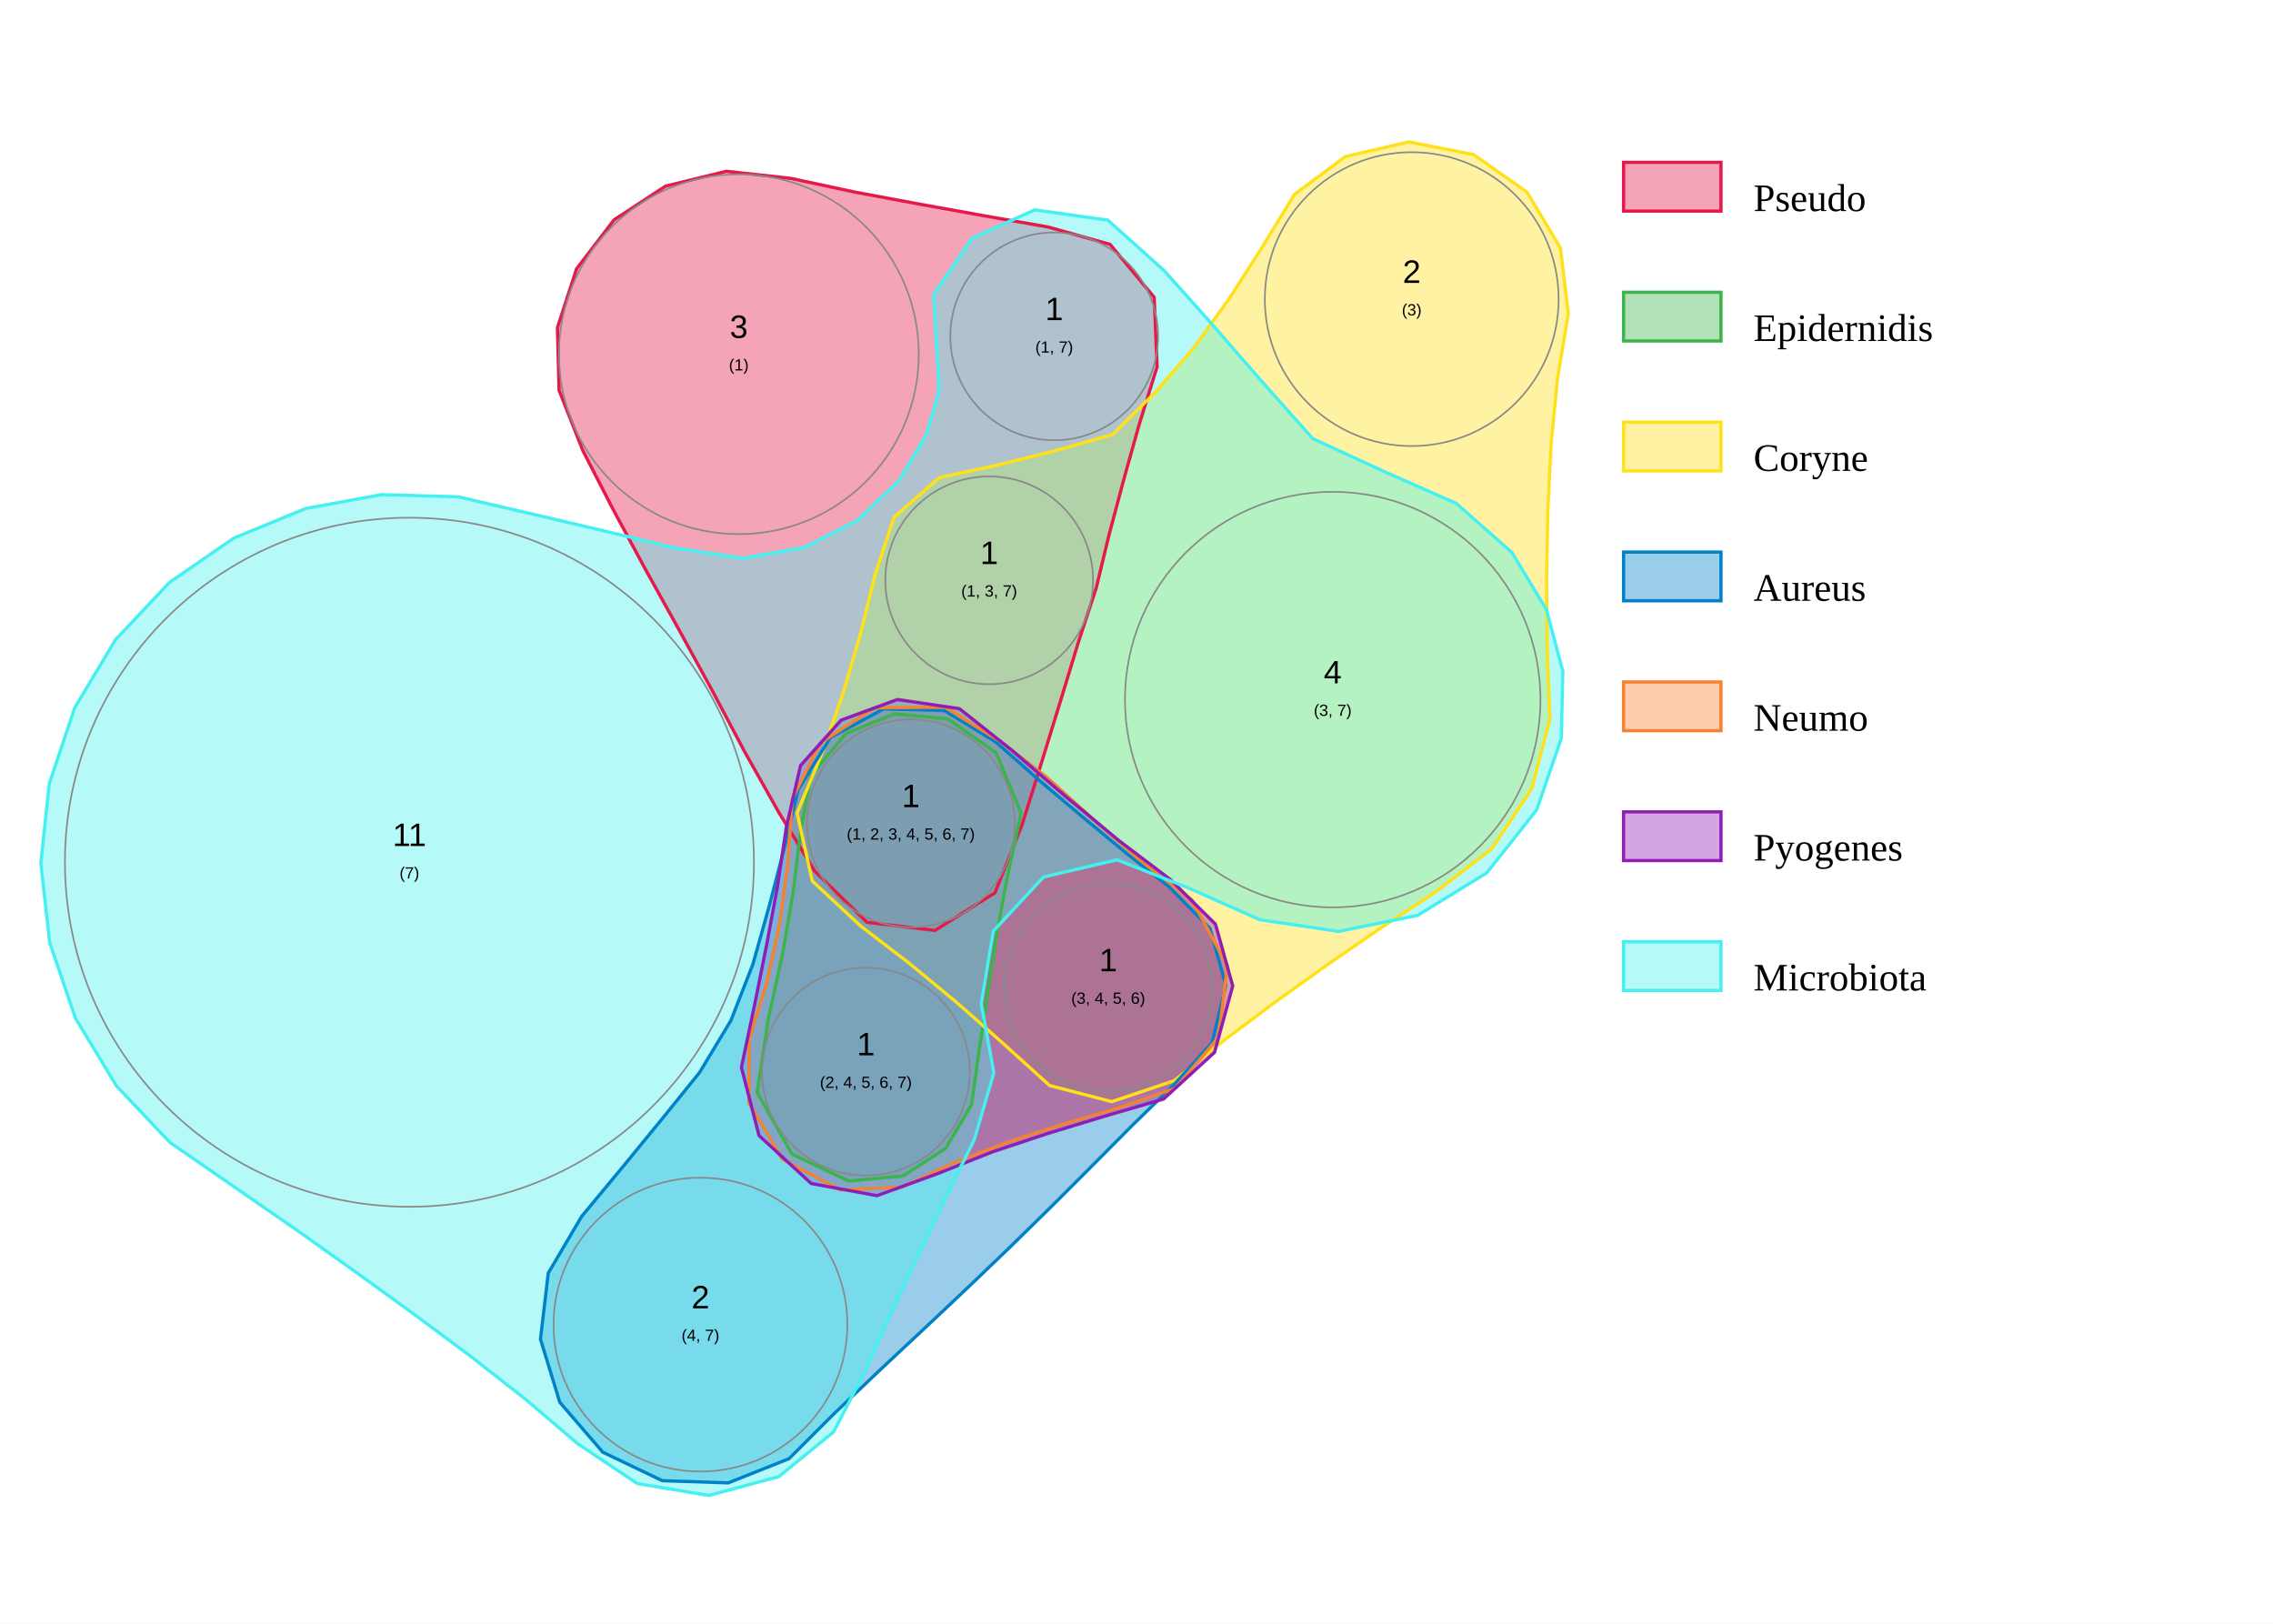
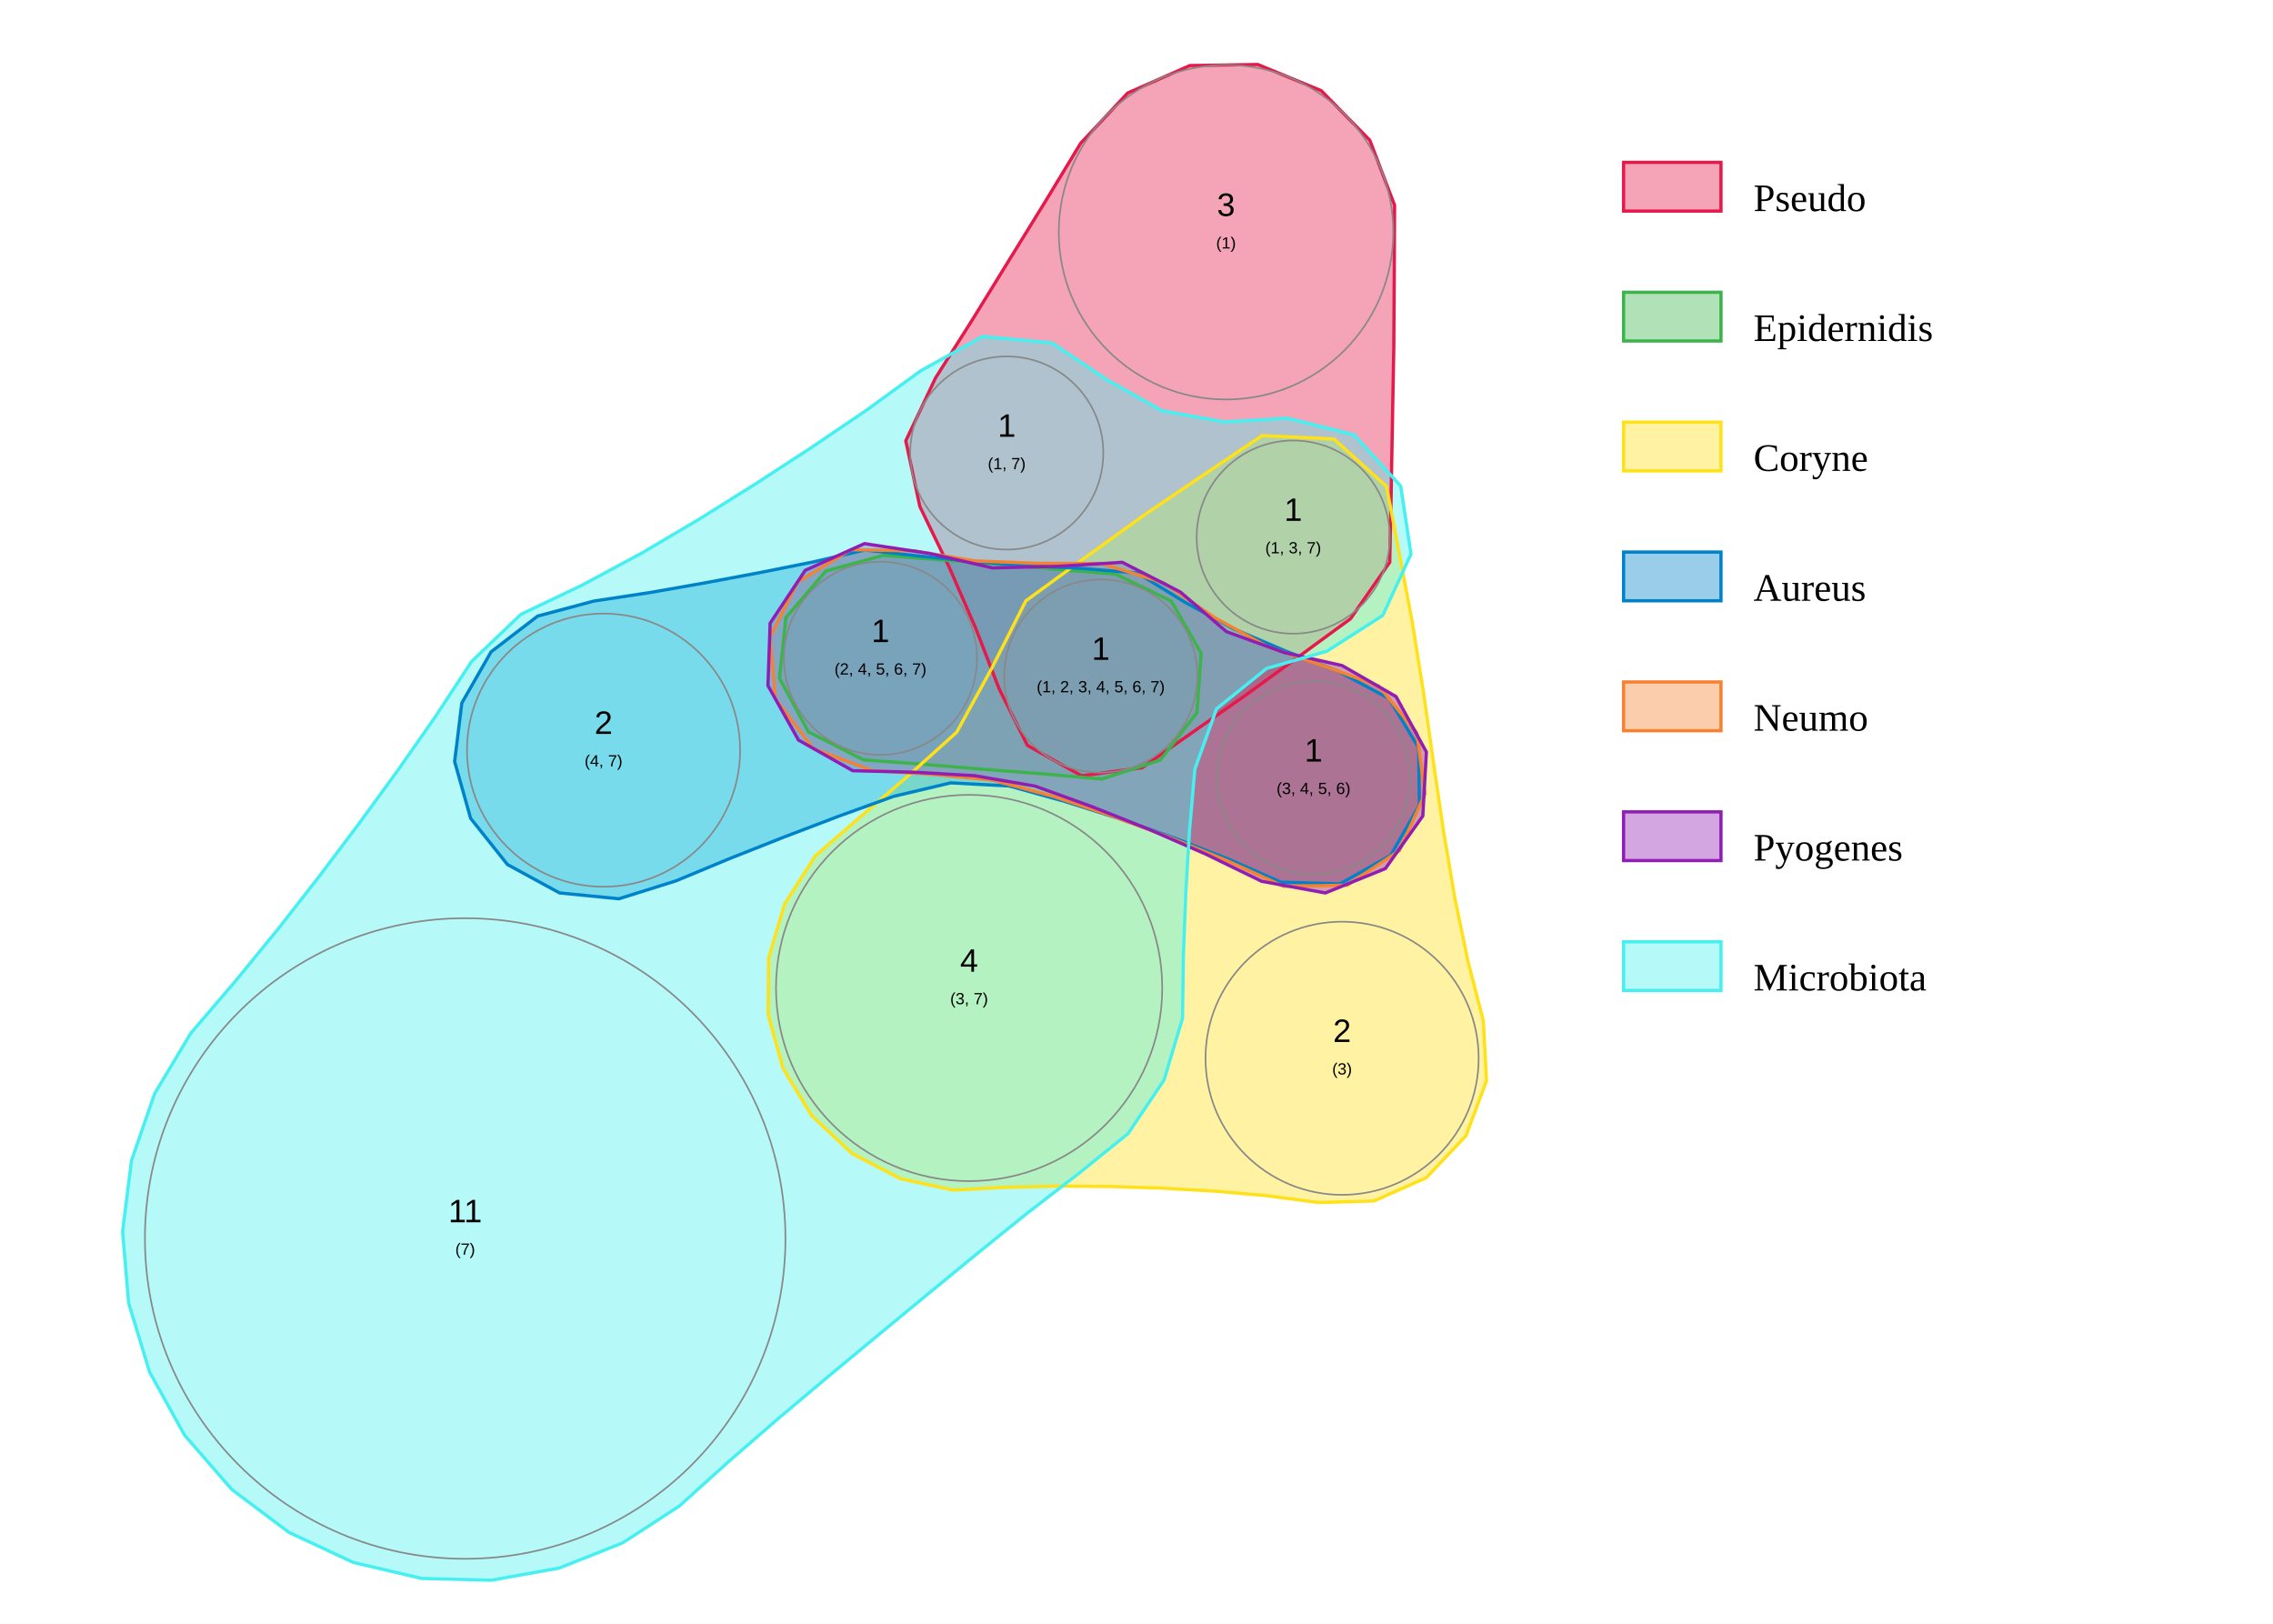
<svg xmlns="http://www.w3.org/2000/svg" xmlns:xlink="http://www.w3.org/1999/xlink" viewBox="0 0 700 500">
  <defs>
    <style type="text/css">
  .borderLine {
	   stroke: none;
	   fill-opacity: 0.4;
  }
  .outLine {
	   stroke-width: 1;
	   fill: none;
  }
  .circle {
	   stroke: #888888;
	   stroke-width: 0.5;
	   fill: none;
    pointer-events: all;
  }
  .spcircle {
	   stroke: #FF2222;
	   stroke-width: 1;
	   fill: none;
    pointer-events: all;
  }
  .tLabel {
	   font-family: Arial;
    pointer-events: none;
	   font-size: 14px;
	   text-anchor: middle;
	   alignment-baseline: central;
  }
  .nLabel {
	   font-family: Arial;
    pointer-events: none;
	   font-size: 10px;
	   text-anchor: middle;
	   alignment-baseline: central;
  }
  .belong {
	   font-family: Arial;
    pointer-events: none;
	   font-size: 5px;
	   text-anchor: middle;
	   alignment-baseline: central;
  }
  .p0{
    stroke: none;
    fill: #e6194b;
  }
  .q0{
    fill: none;
    stroke: #e6194b;
  }
  .p1{
    stroke: none;
    fill: #3cb44b;
  }
  .q1{
    fill: none;
    stroke: #3cb44b;
  }
  .p2{
    stroke: none;
    fill: #ffe119;
  }
  .q2{
    fill: none;
    stroke: #ffe119;
  }
  .p3{
    stroke: none;
    fill: #0082c8;
  }
  .q3{
    fill: none;
    stroke: #0082c8;
  }
  .p4{
    stroke: none;
    fill: #f58231;
  }
  .q4{
    fill: none;
    stroke: #f58231;
  }
  .p5{
    stroke: none;
    fill: #911eb4;
  }
  .q5{
    fill: none;
    stroke: #911eb4;
  }
  .p6{
    stroke: none;
    fill: #46f0f0;
  }
  .q6{
    fill: none;
    stroke: #46f0f0;
  }

</style>
    <symbol id="bl0">
-       <path d="M 171.67 100.87 L 172.18 120.21 L 179.52 138.80 L 188.79 156.83 L 198.66 175.12 L 208.94 193.63 L 219.24 212.46 L 229.37 231.57 L 239.92 250.29 L 250.94 268.31 L 267.00 284.01 L 287.92 286.51 L 306.41 274.92 L 314.82 253.79 L 321.25 233.22 L 326.97 214.64 L 332.17 197.54 L 337.59 181.09 L 341.58 164.56 L 346.03 147.86 L 350.80 130.81 L 356.35 112.94 L 355.44 91.55 L 341.87 75.25 L 322.73 69.89 L 302.90 66.41 L 283.06 62.84 L 263.25 59.15 L 243.57 54.93 L 223.69 52.74 L 204.96 57.31 L 189.10 67.71 L 177.57 82.76 Z" />
+       <path d="M 321.88 62.12 L 310.71 80.21 L 299.49 98.41 L 288.09 116.41 L 278.95 135.74 L 283.28 155.97 L 292.33 174.68 L 300.46 193.42 L 307.69 212.09 L 316.40 229.52 L 333.09 238.90 L 351.75 236.39 L 367.77 225.13 L 383.88 213.88 L 399.83 202.29 L 415.92 190.52 L 427.99 173.14 L 428.44 151.58 L 428.83 129.47 L 429.24 107.14 L 429.37 84.98 L 429.48 63.20 L 421.85 43.18 L 406.90 27.92 L 387.36 19.86 L 366.41 20.19 L 347.28 28.64 L 332.78 44.15 Z" />
    </symbol>
    <symbol id="bl1">
-       <path d="M 244.31 274.38 L 241.09 293.36 L 236.58 313.84 L 233.16 336.39 L 243.91 355.39 L 261.40 363.68 L 278.03 362.14 L 291.21 353.66 L 299.24 340.07 L 301.46 324.02 L 303.96 307.17 L 306.68 289.36 L 310.12 270.47 L 314.46 250.35 L 306.78 231.79 L 291.94 221.40 L 275.48 219.80 L 260.49 225.92 L 249.76 238.77 L 246.50 256.29 Z" />
+       <path d="M 289.35 172.37 L 272.03 171.02 L 254.33 175.83 L 242.03 190.16 L 240.04 208.84 L 248.94 225.35 L 265.89 233.99 L 283.98 235.32 L 302.31 236.84 L 320.91 238.28 L 339.37 239.89 L 357.36 234.03 L 368.62 219.46 L 369.92 201.18 L 360.71 185.08 L 343.55 176.80 L 325.20 175.31 L 307.03 173.70 Z" />
    </symbol>
    <symbol id="bl2">
-       <path d="M 414.29 48.23 L 398.62 59.89 L 388.74 76.10 L 378.56 91.95 L 367.68 107.09 L 355.61 120.98 L 342.63 133.81 L 324.94 138.81 L 307.15 143.22 L 289.26 147.06 L 275.30 159.28 L 269.50 176.91 L 265.17 194.52 L 259.97 212.40 L 253.57 230.92 L 245.48 250.33 L 250.13 271.27 L 264.97 285.09 L 280.12 296.70 L 294.86 308.90 L 309.13 321.49 L 323.23 334.26 L 342.39 339.23 L 361.63 332.77 L 376.87 320.41 L 392.67 308.60 L 408.77 297.08 L 425.24 285.73 L 442.39 274.49 L 459.46 261.32 L 471.68 242.96 L 477.30 221.56 L 476.45 199.78 L 476.29 178.35 L 476.67 157.29 L 477.68 136.66 L 479.67 116.42 L 482.98 96.57 L 480.56 76.39 L 470.26 59.18 L 453.84 47.61 L 433.92 43.70 Z" />
+       <path d="M 326.06 365.24 L 342.15 365.37 L 358.16 365.88 L 374.11 366.78 L 390.04 368.18 L 406.09 370.30 L 423.12 369.81 L 439.17 362.71 L 451.47 349.75 L 457.79 332.80 L 456.81 314.29 L 452.07 295.99 L 448.00 276.39 L 444.52 255.72 L 441.41 234.50 L 438.37 213.08 L 434.95 191.73 L 430.99 170.70 L 427.00 149.79 L 410.79 135.19 L 388.70 134.12 L 370.54 146.30 L 352.19 158.71 L 334.03 171.81 L 315.91 185.03 L 305.45 205.72 L 294.63 225.46 L 279.36 239.21 L 264.80 251.64 L 251.11 263.54 L 241.64 278.35 L 236.70 295.03 L 236.55 312.37 L 241.15 329.00 L 250.04 343.65 L 262.45 355.24 L 277.34 362.98 L 293.54 366.47 L 309.88 365.61 Z" />
    </symbol>
    <symbol id="bl3">
-       <path d="M 245.80 243.13 L 241.59 261.02 L 236.89 278.99 L 231.87 296.92 L 225.08 314.27 L 215.42 330.28 L 203.57 344.94 L 191.50 359.67 L 179.13 374.57 L 168.84 392.04 L 166.44 412.37 L 172.40 431.81 L 185.63 447.17 L 203.96 455.95 L 224.28 456.62 L 242.98 449.18 L 256.96 435.22 L 270.94 421.92 L 284.76 409.00 L 298.25 396.29 L 311.38 383.70 L 324.14 371.18 L 336.60 358.72 L 348.87 346.37 L 361.29 334.29 L 373.32 321.00 L 377.51 303.38 L 372.64 285.92 L 360.06 273.09 L 346.53 262.45 L 333.23 251.43 L 319.89 240.15 L 306.67 228.48 L 290.85 218.81 L 272.20 218.27 L 255.73 227.10 Z" />
+       <path d="M 200.00 182.49 L 182.84 185.10 L 165.57 189.72 L 151.24 200.72 L 142.23 216.47 L 140.01 234.51 L 144.94 251.99 L 156.28 266.22 L 172.32 274.96 L 190.59 276.76 L 208.11 271.27 L 224.73 264.37 L 241.46 257.75 L 258.28 251.34 L 275.19 245.23 L 292.78 241.07 L 310.80 242.03 L 327.99 246.81 L 344.96 252.18 L 361.77 258.09 L 378.32 264.55 L 394.50 271.66 L 412.67 272.18 L 428.30 263.35 L 437.12 247.94 L 436.90 230.24 L 427.70 215.06 L 412.01 206.66 L 395.91 200.47 L 379.98 193.67 L 364.90 185.43 L 350.28 176.45 L 333.06 175.03 L 316.28 174.20 L 299.62 172.90 L 283.07 171.22 L 266.33 169.38 L 250.24 173.08 L 233.76 176.37 L 216.97 179.51 Z" />
    </symbol>
    <symbol id="bl4">
-       <path d="M 240.10 284.35 L 236.11 302.61 L 230.68 320.16 L 230.63 339.59 L 240.94 356.99 L 258.72 366.42 L 277.77 365.58 L 293.98 357.96 L 310.43 351.69 L 327.13 346.25 L 344.12 341.27 L 361.94 335.13 L 375.30 319.37 L 377.98 297.43 L 367.10 277.16 L 350.32 264.25 L 335.85 251.52 L 322.41 239.37 L 307.90 228.22 L 290.97 217.74 L 269.33 217.96 L 252.55 228.85 L 243.97 246.06 L 242.68 265.27 Z" />
+       <path d="M 245.62 179.26 L 237.08 196.29 L 238.83 215.25 L 250.43 230.51 L 268.51 237.28 L 287.07 238.46 L 305.74 240.24 L 324.11 245.15 L 342.18 251.18 L 360.17 257.83 L 377.94 265.05 L 395.34 272.93 L 414.89 272.58 L 430.98 261.90 L 438.83 244.48 L 436.33 225.72 L 424.58 211.22 L 407.35 204.95 L 390.36 199.14 L 374.01 190.16 L 358.53 179.54 L 339.20 173.51 L 319.69 173.47 L 300.18 172.72 L 281.47 169.62 L 262.02 169.27 Z" />
    </symbol>
    <symbol id="bl5">
-       <path d="M 239.42 273.06 L 236.05 291.19 L 232.37 309.50 L 228.33 328.69 L 233.76 349.69 L 249.84 364.45 L 270.08 368.18 L 288.54 361.48 L 305.58 354.72 L 322.59 349.06 L 339.94 343.79 L 358.34 338.43 L 374.03 324.04 L 379.64 303.59 L 374.32 284.59 L 360.48 270.88 L 344.70 258.94 L 328.02 245.11 L 311.49 230.93 L 295.46 218.22 L 276.36 215.41 L 259.04 221.75 L 246.53 235.75 L 242.17 254.64 Z" />
+       <path d="M 247.97 175.63 L 237.17 191.91 L 236.50 211.13 L 245.90 227.89 L 262.61 237.33 L 281.40 237.78 L 300.12 238.86 L 318.76 242.07 L 336.46 248.46 L 354.07 255.47 L 371.49 263.09 L 388.57 271.39 L 408.15 274.97 L 426.63 267.47 L 438.17 251.27 L 439.28 231.57 L 429.93 214.49 L 413.31 204.94 L 395.44 200.93 L 377.70 194.51 L 363.51 182.30 L 345.63 173.15 L 325.63 174.40 L 305.63 174.87 L 286.30 170.44 L 266.21 167.40 Z" />
    </symbol>
    <symbol id="bl6">
-       <path d="M 23.25 313.56 L 35.85 334.38 L 52.29 351.77 L 71.55 365.07 L 90.41 378.10 L 108.83 391.17 L 126.89 404.23 L 144.54 417.33 L 161.62 430.68 L 177.94 444.59 L 196.26 456.83 L 218.27 460.49 L 239.81 454.71 L 256.74 440.91 L 266.41 422.17 L 274.63 403.97 L 282.90 386.30 L 291.21 368.72 L 300.03 350.96 L 306.07 330.33 L 302.19 309.10 L 305.91 286.71 L 321.37 270.06 L 344.01 264.76 L 366.17 273.51 L 388.01 283.22 L 412.19 286.81 L 436.50 281.90 L 457.85 268.81 L 473.24 249.37 L 480.82 227.42 L 481.30 206.73 L 476.25 187.75 L 465.64 170.15 L 448.51 155.03 L 426.40 145.26 L 404.28 135.06 L 388.39 117.23 L 373.38 99.97 L 358.44 83.27 L 341.18 67.79 L 318.65 64.63 L 299.37 73.34 L 287.51 90.70 L 289.18 120.42 L 285.28 133.82 L 276.83 148.03 L 264.00 160.24 L 247.74 168.57 L 228.73 171.89 L 207.76 168.71 L 186.07 163.49 L 163.77 158.26 L 141.13 152.99 L 117.56 152.31 L 94.14 156.58 L 72.01 165.70 L 52.18 179.35 L 35.58 197.00 L 23.03 217.92 L 15.20 241.21 L 12.57 265.75 L 15.31 290.29 Z" />
+       <path d="M 47.64 336.72 L 40.50 357.36 L 37.75 379.19 L 39.62 401.24 L 46.07 422.50 L 56.85 441.95 L 71.40 458.66 L 89.00 471.88 L 108.80 481.12 L 129.87 486.05 L 151.31 486.60 L 172.21 482.85 L 191.75 475.10 L 209.19 463.77 L 224.42 450.04 L 239.76 436.74 L 255.18 423.77 L 270.59 410.98 L 285.94 398.32 L 301.22 385.78 L 316.51 373.44 L 332.03 361.49 L 347.42 349.04 L 358.49 332.55 L 364.16 313.63 L 364.44 294.21 L 365.18 275.02 L 366.31 255.91 L 367.97 236.83 L 374.65 218.28 L 390.07 205.83 L 408.65 200.52 L 425.83 189.52 L 434.53 170.62 L 431.36 149.66 L 416.97 133.88 L 396.55 128.79 L 377.03 129.91 L 357.87 126.49 L 340.78 116.86 L 324.03 105.62 L 302.61 103.61 L 283.56 114.17 L 266.79 126.35 L 249.73 137.91 L 232.51 149.11 L 215.08 160.02 L 197.32 170.49 L 179.12 180.26 L 160.45 189.16 L 145.25 203.67 L 134.18 220.55 L 122.66 237.01 L 110.78 253.31 L 98.52 269.59 L 85.82 285.84 L 72.57 302.04 L 58.74 318.18 Z" />
    </symbol>
  </defs>
  <rect width="700" height="500" style="fill:#fff;stroke-width:0" />
  <use class="p0 borderLine" xlink:href="#bl0" />
  <use class="p1 borderLine" xlink:href="#bl1" />
  <use class="p2 borderLine" xlink:href="#bl2" />
  <use class="p3 borderLine" xlink:href="#bl3" />
  <use class="p4 borderLine" xlink:href="#bl4" />
  <use class="p5 borderLine" xlink:href="#bl5" />
  <use class="p6 borderLine" xlink:href="#bl6" />
  <use class="q0 outLine" xlink:href="#bl0" />
  <use class="q1 outLine" xlink:href="#bl1" />
  <use class="q2 outLine" xlink:href="#bl2" />
  <use class="q3 outLine" xlink:href="#bl3" />
  <use class="q4 outLine" xlink:href="#bl4" />
  <use class="q5 outLine" xlink:href="#bl5" />
  <use class="q6 outLine" xlink:href="#bl6" />
-   <circle class="circle" cx="227.533" cy="109.071" r="55.406" />
-   <text class="tLabel" x="227.53" y="89.07" />
-   <text class="nLabel" x="227.53" y="104.07">3</text>
-   <text class="belong" x="227.53" y="114.07">(1)</text>
-   <circle class="circle" cx="280.504" cy="253.538" r="31.989" />
-   <text class="tLabel" x="280.50" y="233.54" />
-   <text class="nLabel" x="280.50" y="248.54">1</text>
-   <text class="belong" x="280.50" y="258.54">(1, 2, 3, 4, 5, 6, 7)</text>
-   <circle class="circle" cx="266.659" cy="329.98" r="31.989" />
-   <text class="tLabel" x="266.66" y="309.98" />
-   <text class="nLabel" x="266.66" y="324.98">1</text>
-   <text class="belong" x="266.66" y="334.98">(2, 4, 5, 6, 7)</text>
-   <circle class="circle" cx="434.761" cy="92.114" r="45.239" />
-   <text class="tLabel" x="434.76" y="72.11" />
-   <text class="nLabel" x="434.76" y="87.11">2</text>
-   <text class="belong" x="434.76" y="97.11">(3)</text>
-   <circle class="circle" cx="341.285" cy="304.08" r="31.989" />
-   <text class="tLabel" x="341.29" y="284.08" />
-   <text class="nLabel" x="341.29" y="299.08">1</text>
-   <text class="belong" x="341.29" y="309.08">(3, 4, 5, 6)</text>
-   <circle class="circle" cx="410.425" cy="215.427" r="63.977" />
-   <text class="tLabel" x="410.43" y="195.43" />
-   <text class="nLabel" x="410.43" y="210.43">4</text>
-   <text class="belong" x="410.43" y="220.43">(3, 7)</text>
-   <circle class="circle" cx="304.63" cy="178.693" r="31.989" />
-   <text class="tLabel" x="304.63" y="158.69" />
-   <text class="nLabel" x="304.63" y="173.69">1</text>
-   <text class="belong" x="304.63" y="183.69">(1, 3, 7)</text>
-   <circle class="circle" cx="215.715" cy="407.886" r="45.239" />
-   <text class="tLabel" x="215.72" y="387.89" />
-   <text class="nLabel" x="215.72" y="402.89">2</text>
-   <text class="belong" x="215.72" y="412.89">(4, 7)</text>
-   <circle class="circle" cx="126.095" cy="265.512" r="106.095" />
-   <text class="tLabel" x="126.09" y="245.51" />
-   <text class="nLabel" x="126.09" y="260.51">11</text>
-   <text class="belong" x="126.09" y="270.51">(7)</text>
-   <circle class="circle" cx="324.659" cy="103.58" r="31.989" />
-   <text class="tLabel" x="324.66" y="83.58" />
-   <text class="nLabel" x="324.66" y="98.58">1</text>
-   <text class="belong" x="324.66" y="108.58">(1, 7)</text>
+   <circle class="circle" cx="377.575" cy="71.506" r="51.506" />
+   <text class="tLabel" x="377.57" y="51.51" />
+   <text class="nLabel" x="377.57" y="66.51">3</text>
+   <text class="belong" x="377.57" y="76.51">(1)</text>
+   <circle class="circle" cx="338.99" cy="208.181" r="29.737" />
+   <text class="tLabel" x="338.99" y="188.18" />
+   <text class="nLabel" x="338.99" y="203.18">1</text>
+   <text class="belong" x="338.99" y="213.18">(1, 2, 3, 4, 5, 6, 7)</text>
+   <circle class="circle" cx="271.148" cy="202.716" r="29.737" />
+   <text class="tLabel" x="271.15" y="182.72" />
+   <text class="nLabel" x="271.15" y="197.72">1</text>
+   <text class="belong" x="271.15" y="207.72">(2, 4, 5, 6, 7)</text>
+   <circle class="circle" cx="413.312" cy="325.875" r="42.054" />
+   <text class="tLabel" x="413.31" y="305.87" />
+   <text class="nLabel" x="413.31" y="320.87">2</text>
+   <text class="belong" x="413.31" y="330.87">(3)</text>
+   <circle class="circle" cx="404.517" cy="239.498" r="29.737" />
+   <text class="tLabel" x="404.52" y="219.50" />
+   <text class="nLabel" x="404.52" y="234.50">1</text>
+   <text class="belong" x="404.52" y="244.50">(3, 4, 5, 6)</text>
+   <circle class="circle" cx="298.453" cy="304.229" r="59.474" />
+   <text class="tLabel" x="298.45" y="284.23" />
+   <text class="nLabel" x="298.45" y="299.23">4</text>
+   <text class="belong" x="298.45" y="309.23">(3, 7)</text>
+   <circle class="circle" cx="398.262" cy="165.386" r="29.737" />
+   <text class="tLabel" x="398.26" y="145.39" />
+   <text class="nLabel" x="398.26" y="160.39">1</text>
+   <text class="belong" x="398.26" y="170.39">(1, 3, 7)</text>
+   <circle class="circle" cx="185.87" cy="231.002" r="42.054" />
+   <text class="tLabel" x="185.87" y="211.00" />
+   <text class="nLabel" x="185.87" y="226.00">2</text>
+   <text class="belong" x="185.87" y="236.00">(4, 7)</text>
+   <circle class="circle" cx="143.26" cy="381.374" r="98.626" />
+   <text class="tLabel" x="143.26" y="361.37" />
+   <text class="nLabel" x="143.26" y="376.37">11</text>
+   <text class="belong" x="143.26" y="386.37">(7)</text>
+   <circle class="circle" cx="310.042" cy="139.49" r="29.737" />
+   <text class="tLabel" x="310.04" y="119.49" />
+   <text class="nLabel" x="310.04" y="134.49">1</text>
+   <text class="belong" x="310.04" y="144.49">(1, 7)</text>
  <rect class="p0 borderLine" data-nbit="0" x="500.00" y="50.00" width="30.00" height="15.00" />
  <rect class="q0" x="500.00" y="50.00" width="30.00" height="15.00" />
  <text class="legend" x="540.00" y="65.00">Pseudo</text>
  <rect class="p1 borderLine" data-nbit="1" x="500.00" y="90.00" width="30.00" height="15.00" />
  <rect class="q1" x="500.00" y="90.00" width="30.00" height="15.00" />
  <text class="legend" x="540.00" y="105.00">Epidernidis</text>
  <rect class="p2 borderLine" data-nbit="2" x="500.00" y="130.00" width="30.00" height="15.00" />
  <rect class="q2" x="500.00" y="130.00" width="30.00" height="15.00" />
  <text class="legend" x="540.00" y="145.00">Coryne</text>
  <rect class="p3 borderLine" data-nbit="3" x="500.00" y="170.00" width="30.00" height="15.00" />
  <rect class="q3" x="500.00" y="170.00" width="30.00" height="15.00" />
  <text class="legend" x="540.00" y="185.00">Aureus</text>
  <rect class="p4 borderLine" data-nbit="4" x="500.00" y="210.00" width="30.00" height="15.00" />
  <rect class="q4" x="500.00" y="210.00" width="30.00" height="15.00" />
  <text class="legend" x="540.00" y="225.00">Neumo</text>
  <rect class="p5 borderLine" data-nbit="5" x="500.00" y="250.00" width="30.00" height="15.00" />
  <rect class="q5" x="500.00" y="250.00" width="30.00" height="15.00" />
  <text class="legend" x="540.00" y="265.00">Pyogenes</text>
  <rect class="p6 borderLine" data-nbit="6" x="500.00" y="290.00" width="30.00" height="15.00" />
  <rect class="q6" x="500.00" y="290.00" width="30.00" height="15.00" />
  <text class="legend" x="540.00" y="305.00">Microbiota</text>
</svg>
